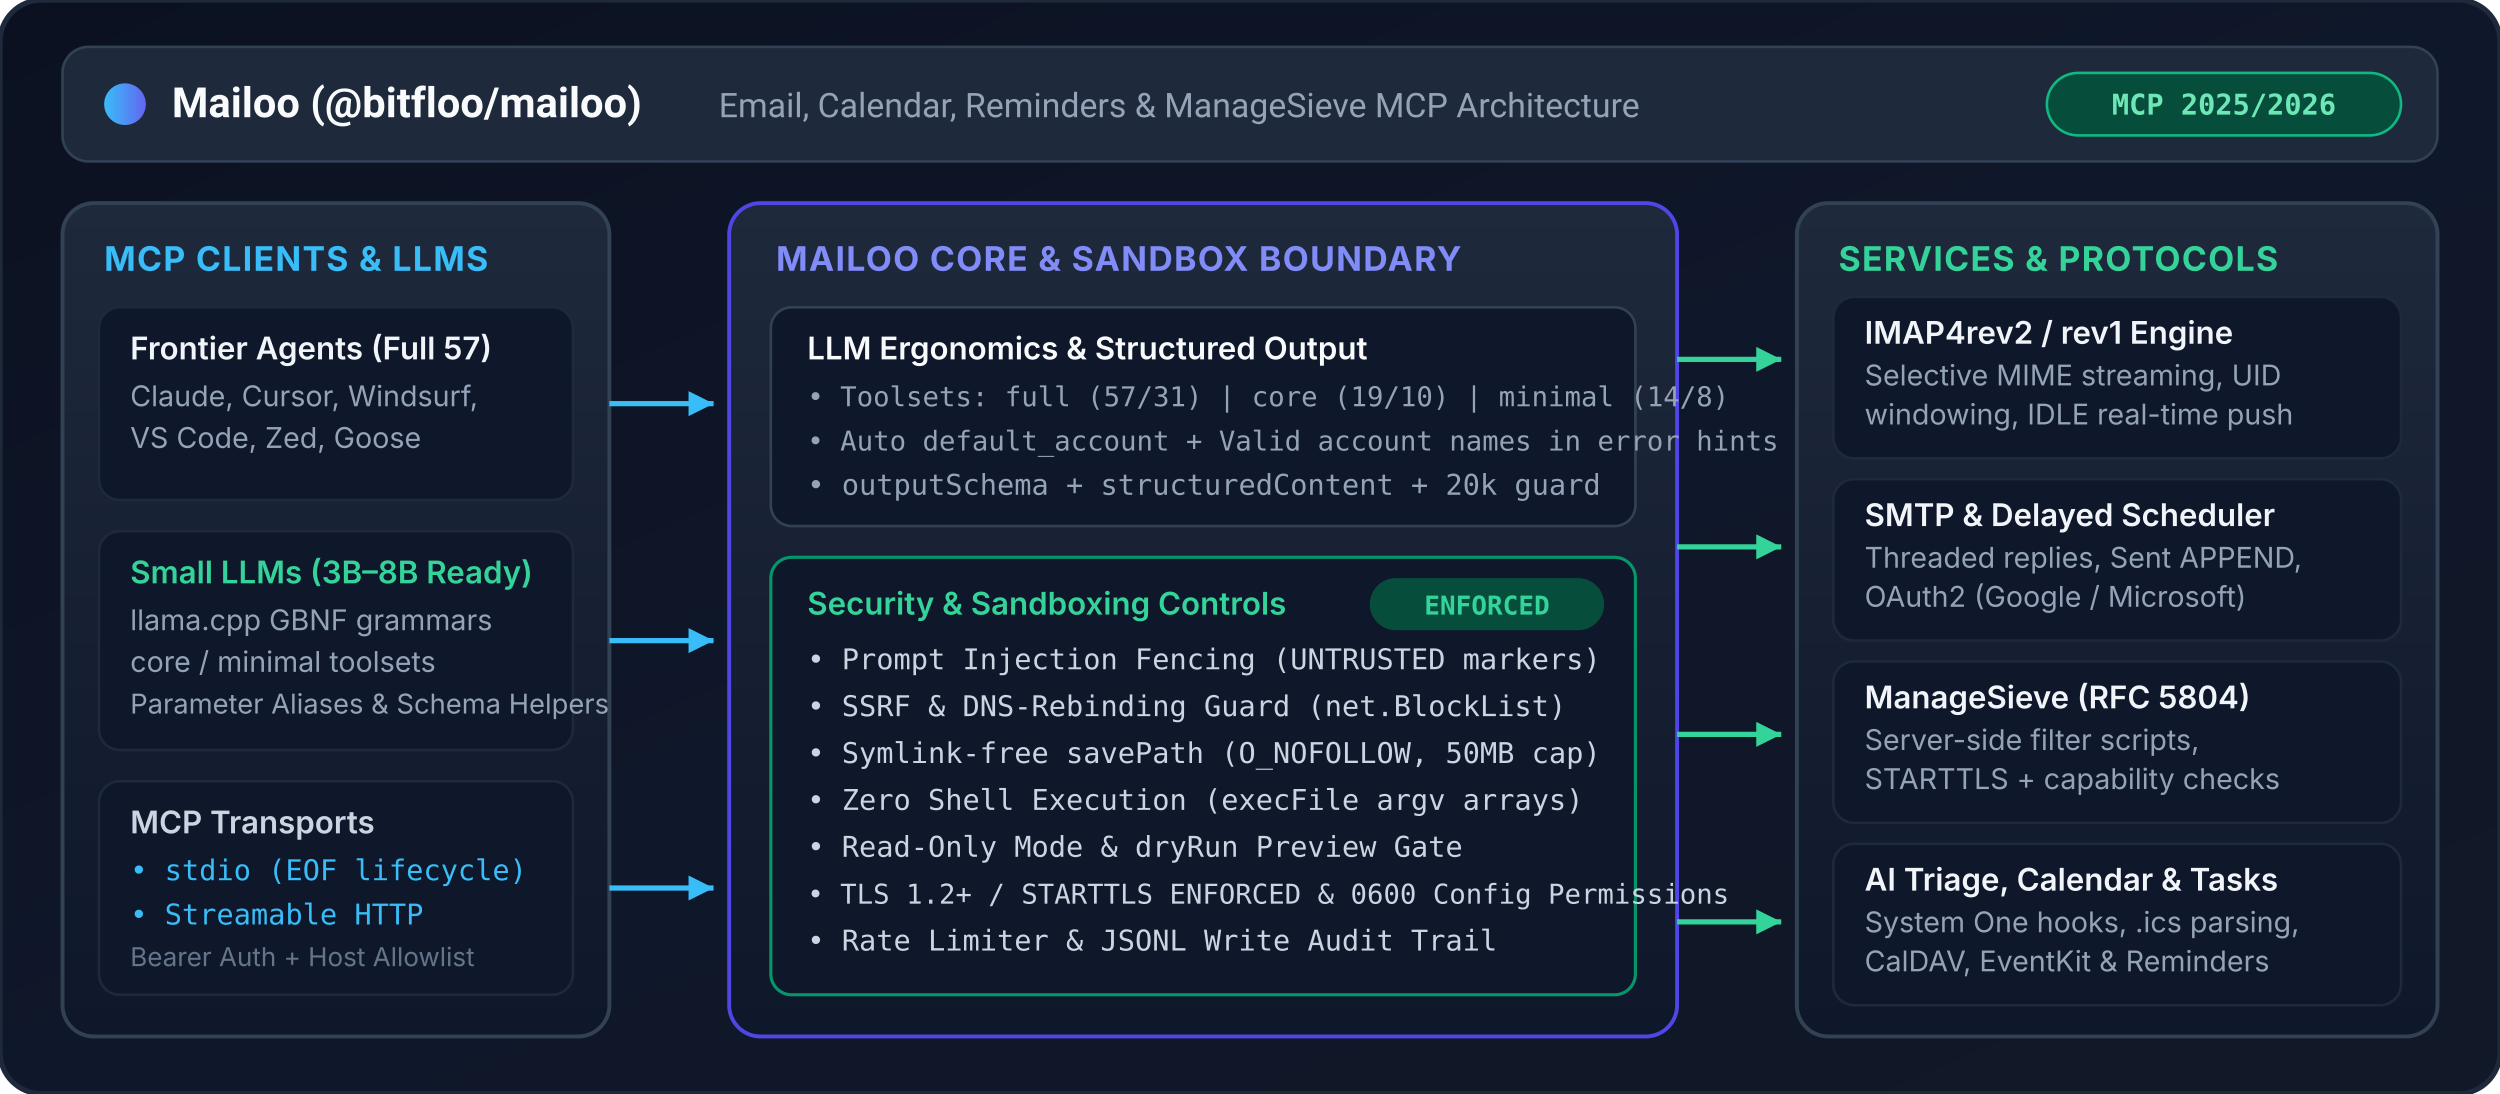
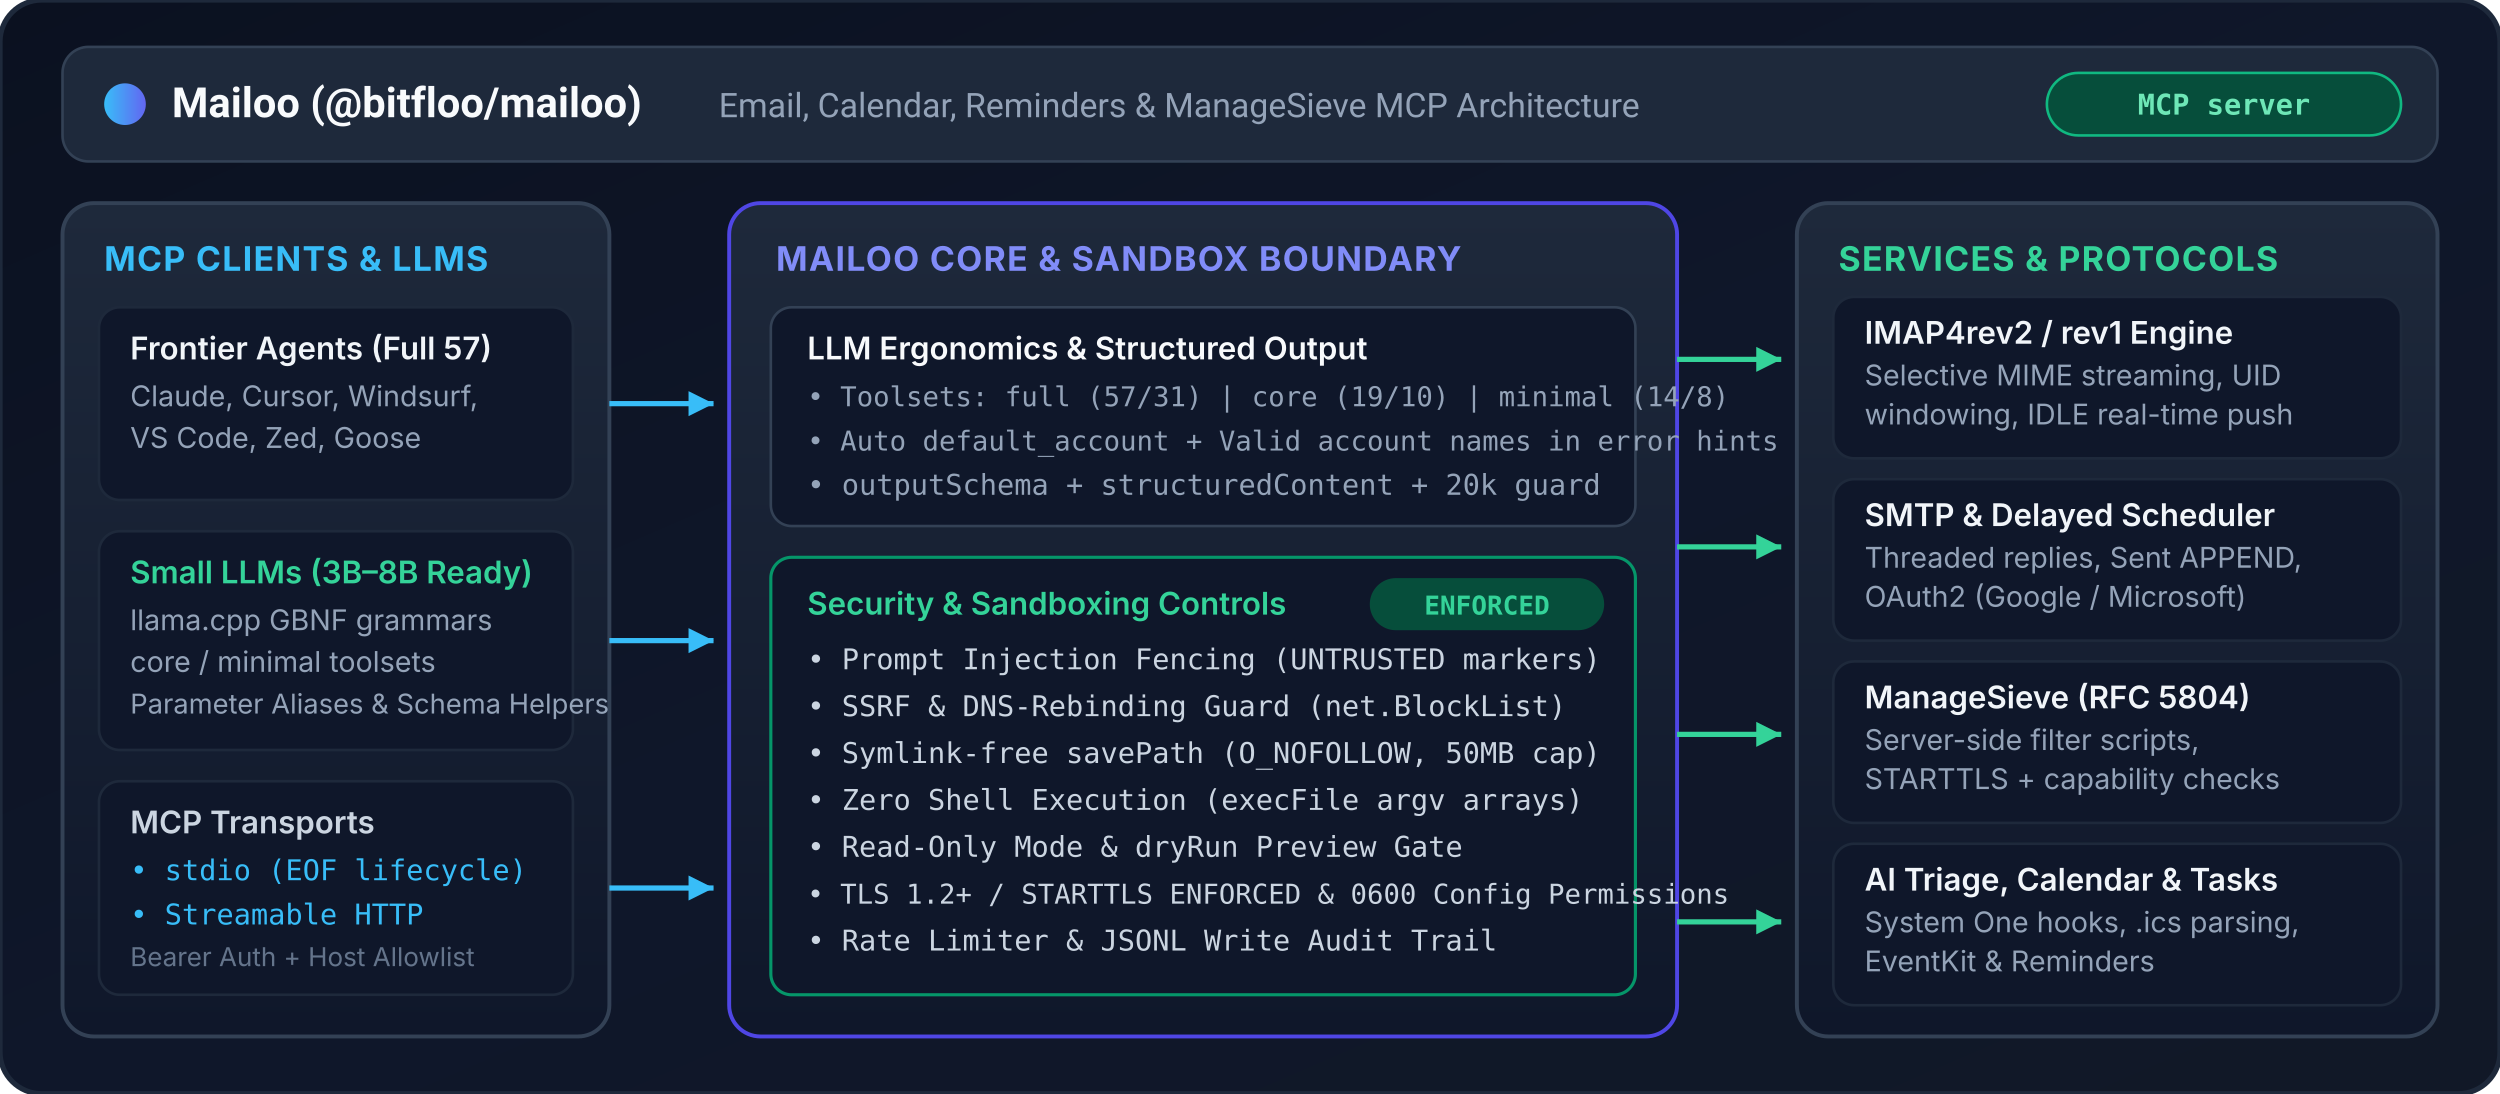
<svg xmlns="http://www.w3.org/2000/svg" width="960" height="420" viewBox="0 0 960 420" role="img" aria-label="Mailoo MCP Server Architecture">
  <defs>
    <linearGradient id="bgGrad" x1="0%" y1="0%" x2="100%" y2="100%">
      <stop offset="0%" stop-color="#0b1120" />
      <stop offset="50%" stop-color="#0f172a" />
      <stop offset="100%" stop-color="#111827" />
    </linearGradient>
    <linearGradient id="coreGrad" x1="0%" y1="0%" x2="0%" y2="100%">
      <stop offset="0%" stop-color="#1e293b" />
      <stop offset="100%" stop-color="#0f172a" />
    </linearGradient>
    <linearGradient id="accentBlue" x1="0%" y1="0%" x2="100%" y2="0%">
      <stop offset="0%" stop-color="#38bdf8" />
      <stop offset="100%" stop-color="#6366f1" />
    </linearGradient>
    <linearGradient id="accentEmerald" x1="0%" y1="0%" x2="100%" y2="0%">
      <stop offset="0%" stop-color="#10b981" />
      <stop offset="100%" stop-color="#059669" />
    </linearGradient>
    <linearGradient id="accentAmber" x1="0%" y1="0%" x2="100%" y2="0%">
      <stop offset="0%" stop-color="#f59e0b" />
      <stop offset="100%" stop-color="#d97706" />
    </linearGradient>
    <marker id="arrowBlue" viewBox="0 0 10 10" refX="8" refY="5" markerWidth="6" markerHeight="6" orient="auto-start-reverse">
      <path d="M 0 1 L 8 5 L 0 9 z" fill="#38bdf8" />
    </marker>
    <marker id="arrowEmerald" viewBox="0 0 10 10" refX="8" refY="5" markerWidth="6" markerHeight="6" orient="auto-start-reverse">
      <path d="M 0 1 L 8 5 L 0 9 z" fill="#34d399" />
    </marker>
  </defs>
  <rect width="960" height="420" rx="16" fill="url(#bgGrad)" stroke="#1e293b" stroke-width="2" />
  <rect x="24" y="18" width="912" height="44" rx="10" fill="#1e293b" stroke="#334155" stroke-width="1" />
  <circle cx="48" cy="40" r="8" fill="url(#accentBlue)" />
  <text x="66" y="45" font-family="system-ui, -apple-system, 'Segoe UI', Roboto, Helvetica, Arial, sans-serif" font-size="16" font-weight="700" fill="#f8fafc">Mailoo (@bitfloo/mailoo)</text>
  <text x="276" y="45" font-family="system-ui, -apple-system, 'Segoe UI', Roboto, Helvetica, Arial, sans-serif" font-size="13" fill="#94a3b8">Email, Calendar, Reminders &amp; ManageSieve MCP Architecture</text>
  <rect x="786" y="28" width="136" height="24" rx="12" fill="#064e3b" stroke="#10b981" stroke-width="1" />
-   <text x="854" y="44" text-anchor="middle" font-family="ui-monospace, SFMono-Regular, Menlo, monospace" font-size="11" font-weight="600" fill="#6ee7b7">MCP 2025/2026</text>
+   <text x="854" y="44" text-anchor="middle" font-family="ui-monospace, SFMono-Regular, Menlo, monospace" font-size="11" font-weight="600" fill="#6ee7b7">MCP server</text>
  <rect x="24" y="78" width="210" height="320" rx="12" fill="url(#coreGrad)" stroke="#334155" stroke-width="1.5" />
  <text x="40" y="104" font-family="system-ui, -apple-system, sans-serif" font-size="13" font-weight="700" fill="#38bdf8" letter-spacing="0.5">MCP CLIENTS &amp; LLMS</text>
  <rect x="38" y="118" width="182" height="74" rx="8" fill="#0f172a" stroke="#1e293b" stroke-width="1" />
  <text x="50" y="138" font-family="system-ui, -apple-system, sans-serif" font-size="12" font-weight="600" fill="#f1f5f9">Frontier Agents (Full 57)</text>
  <text x="50" y="156" font-family="system-ui, -apple-system, sans-serif" font-size="11" fill="#94a3b8">Claude, Cursor, Windsurf,</text>
  <text x="50" y="172" font-family="system-ui, -apple-system, sans-serif" font-size="11" fill="#94a3b8">VS Code, Zed, Goose</text>
  <rect x="38" y="204" width="182" height="84" rx="8" fill="#0f172a" stroke="#1e293b" stroke-width="1" />
  <text x="50" y="224" font-family="system-ui, -apple-system, sans-serif" font-size="12" font-weight="600" fill="#34d399">Small LLMs (3B–8B Ready)</text>
  <text x="50" y="242" font-family="system-ui, -apple-system, sans-serif" font-size="11" fill="#94a3b8">llama.cpp GBNF grammars</text>
  <text x="50" y="258" font-family="system-ui, -apple-system, sans-serif" font-size="11" fill="#94a3b8">core / minimal toolsets</text>
  <text x="50" y="274" font-family="system-ui, -apple-system, sans-serif" font-size="10.5" fill="#94a3b8">Parameter Aliases &amp; Schema Helpers</text>
  <rect x="38" y="300" width="182" height="82" rx="8" fill="#0f172a" stroke="#1e293b" stroke-width="1" />
  <text x="50" y="320" font-family="system-ui, -apple-system, sans-serif" font-size="12" font-weight="600" fill="#cbd5e1">MCP Transports</text>
  <text x="50" y="338" font-family="ui-monospace, SFMono-Regular, monospace" font-size="11" fill="#38bdf8">• stdio (EOF lifecycle)</text>
  <text x="50" y="355" font-family="ui-monospace, SFMono-Regular, monospace" font-size="11" fill="#38bdf8">• Streamable HTTP</text>
  <text x="50" y="371" font-family="system-ui, -apple-system, sans-serif" font-size="10" fill="#64748b">Bearer Auth + Host Allowlist</text>
  <line x1="234" y1="155" x2="274" y2="155" stroke="#38bdf8" stroke-width="2" marker-end="url(#arrowBlue)" />
  <line x1="234" y1="246" x2="274" y2="246" stroke="#38bdf8" stroke-width="2" marker-end="url(#arrowBlue)" />
  <line x1="234" y1="341" x2="274" y2="341" stroke="#38bdf8" stroke-width="2" marker-end="url(#arrowBlue)" />
  <rect x="280" y="78" width="364" height="320" rx="12" fill="url(#coreGrad)" stroke="#4f46e5" stroke-width="1.5" />
  <text x="298" y="104" font-family="system-ui, -apple-system, sans-serif" font-size="13" font-weight="700" fill="#818cf8" letter-spacing="0.5">MAILOO CORE &amp; SANDBOX BOUNDARY</text>
  <rect x="296" y="118" width="332" height="84" rx="8" fill="#0f172a" stroke="#334155" stroke-width="1" />
  <text x="310" y="138" font-family="system-ui, -apple-system, sans-serif" font-size="12" font-weight="600" fill="#f8fafc">LLM Ergonomics &amp; Structured Output</text>
  <text x="310" y="156" font-family="ui-monospace, SFMono-Regular, monospace" font-size="10.5" fill="#94a3b8">• Toolsets: full (57/31) | core (19/10) | minimal (14/8)</text>
  <text x="310" y="173" font-family="ui-monospace, SFMono-Regular, monospace" font-size="10.5" fill="#94a3b8">• Auto default_account + Valid account names in error hints</text>
  <text x="310" y="190" font-family="ui-monospace, SFMono-Regular, monospace" font-size="11" fill="#94a3b8">• outputSchema + structuredContent + 20k guard</text>
  <rect x="296" y="214" width="332" height="168" rx="8" fill="#0f172a" stroke="#059669" stroke-width="1.2" />
  <rect x="526" y="222" width="90" height="20" rx="10" fill="#064e3b" />
  <text x="571" y="236" text-anchor="middle" font-family="ui-monospace, SFMono-Regular, monospace" font-size="10" font-weight="600" fill="#34d399">ENFORCED</text>
  <text x="310" y="236" font-family="system-ui, -apple-system, sans-serif" font-size="12" font-weight="600" fill="#34d399">Security &amp; Sandboxing Controls</text>
  <text x="310" y="257" font-family="ui-monospace, SFMono-Regular, monospace" font-size="11" fill="#cbd5e1">• Prompt Injection Fencing (UNTRUSTED markers)</text>
  <text x="310" y="275" font-family="ui-monospace, SFMono-Regular, monospace" font-size="11" fill="#cbd5e1">• SSRF &amp; DNS-Rebinding Guard (net.BlockList)</text>
  <text x="310" y="293" font-family="ui-monospace, SFMono-Regular, monospace" font-size="11" fill="#cbd5e1">• Symlink-free savePath (O_NOFOLLOW, 50MB cap)</text>
  <text x="310" y="311" font-family="ui-monospace, SFMono-Regular, monospace" font-size="11" fill="#cbd5e1">• Zero Shell Execution (execFile argv arrays)</text>
  <text x="310" y="329" font-family="ui-monospace, SFMono-Regular, monospace" font-size="11" fill="#cbd5e1">• Read-Only Mode &amp; dryRun Preview Gate</text>
  <text x="310" y="347" font-family="ui-monospace, SFMono-Regular, monospace" font-size="10.5" fill="#cbd5e1">• TLS 1.2+ / STARTTLS ENFORCED &amp; 0600 Config Permissions</text>
  <text x="310" y="365" font-family="ui-monospace, SFMono-Regular, monospace" font-size="11" fill="#cbd5e1">• Rate Limiter &amp; JSONL Write Audit Trail</text>
  <line x1="644" y1="138" x2="684" y2="138" stroke="#34d399" stroke-width="2" marker-end="url(#arrowEmerald)" />
  <line x1="644" y1="210" x2="684" y2="210" stroke="#34d399" stroke-width="2" marker-end="url(#arrowEmerald)" />
  <line x1="644" y1="282" x2="684" y2="282" stroke="#34d399" stroke-width="2" marker-end="url(#arrowEmerald)" />
  <line x1="644" y1="354" x2="684" y2="354" stroke="#34d399" stroke-width="2" marker-end="url(#arrowEmerald)" />
  <rect x="690" y="78" width="246" height="320" rx="12" fill="url(#coreGrad)" stroke="#334155" stroke-width="1.5" />
  <text x="706" y="104" font-family="system-ui, -apple-system, sans-serif" font-size="13" font-weight="700" fill="#34d399" letter-spacing="0.5">SERVICES &amp; PROTOCOLS</text>
  <rect x="704" y="114" width="218" height="62" rx="8" fill="#0f172a" stroke="#1e293b" stroke-width="1" />
  <text x="716" y="132" font-family="system-ui, -apple-system, sans-serif" font-size="12" font-weight="600" fill="#f1f5f9">IMAP4rev2 / rev1 Engine</text>
  <text x="716" y="148" font-family="system-ui, -apple-system, sans-serif" font-size="11" fill="#94a3b8">Selective MIME streaming, UID</text>
  <text x="716" y="163" font-family="system-ui, -apple-system, sans-serif" font-size="11" fill="#94a3b8">windowing, IDLE real-time push</text>
  <rect x="704" y="184" width="218" height="62" rx="8" fill="#0f172a" stroke="#1e293b" stroke-width="1" />
  <text x="716" y="202" font-family="system-ui, -apple-system, sans-serif" font-size="12" font-weight="600" fill="#f1f5f9">SMTP &amp; Delayed Scheduler</text>
  <text x="716" y="218" font-family="system-ui, -apple-system, sans-serif" font-size="11" fill="#94a3b8">Threaded replies, Sent APPEND,</text>
  <text x="716" y="233" font-family="system-ui, -apple-system, sans-serif" font-size="11" fill="#94a3b8">OAuth2 (Google / Microsoft)</text>
  <rect x="704" y="254" width="218" height="62" rx="8" fill="#0f172a" stroke="#1e293b" stroke-width="1" />
  <text x="716" y="272" font-family="system-ui, -apple-system, sans-serif" font-size="12" font-weight="600" fill="#f1f5f9">ManageSieve (RFC 5804)</text>
  <text x="716" y="288" font-family="system-ui, -apple-system, sans-serif" font-size="11" fill="#94a3b8">Server-side filter scripts,</text>
  <text x="716" y="303" font-family="system-ui, -apple-system, sans-serif" font-size="11" fill="#94a3b8">STARTTLS + capability checks</text>
  <rect x="704" y="324" width="218" height="62" rx="8" fill="#0f172a" stroke="#1e293b" stroke-width="1" />
  <text x="716" y="342" font-family="system-ui, -apple-system, sans-serif" font-size="12" font-weight="600" fill="#f1f5f9">AI Triage, Calendar &amp; Tasks</text>
  <text x="716" y="358" font-family="system-ui, -apple-system, sans-serif" font-size="11" fill="#94a3b8">System One hooks, .ics parsing,</text>
-   <text x="716" y="373" font-family="system-ui, -apple-system, sans-serif" font-size="11" fill="#94a3b8">CalDAV, EventKit &amp; Reminders</text>
+   <text x="716" y="373" font-family="system-ui, -apple-system, sans-serif" font-size="11" fill="#94a3b8">EventKit &amp; Reminders</text>
</svg>
